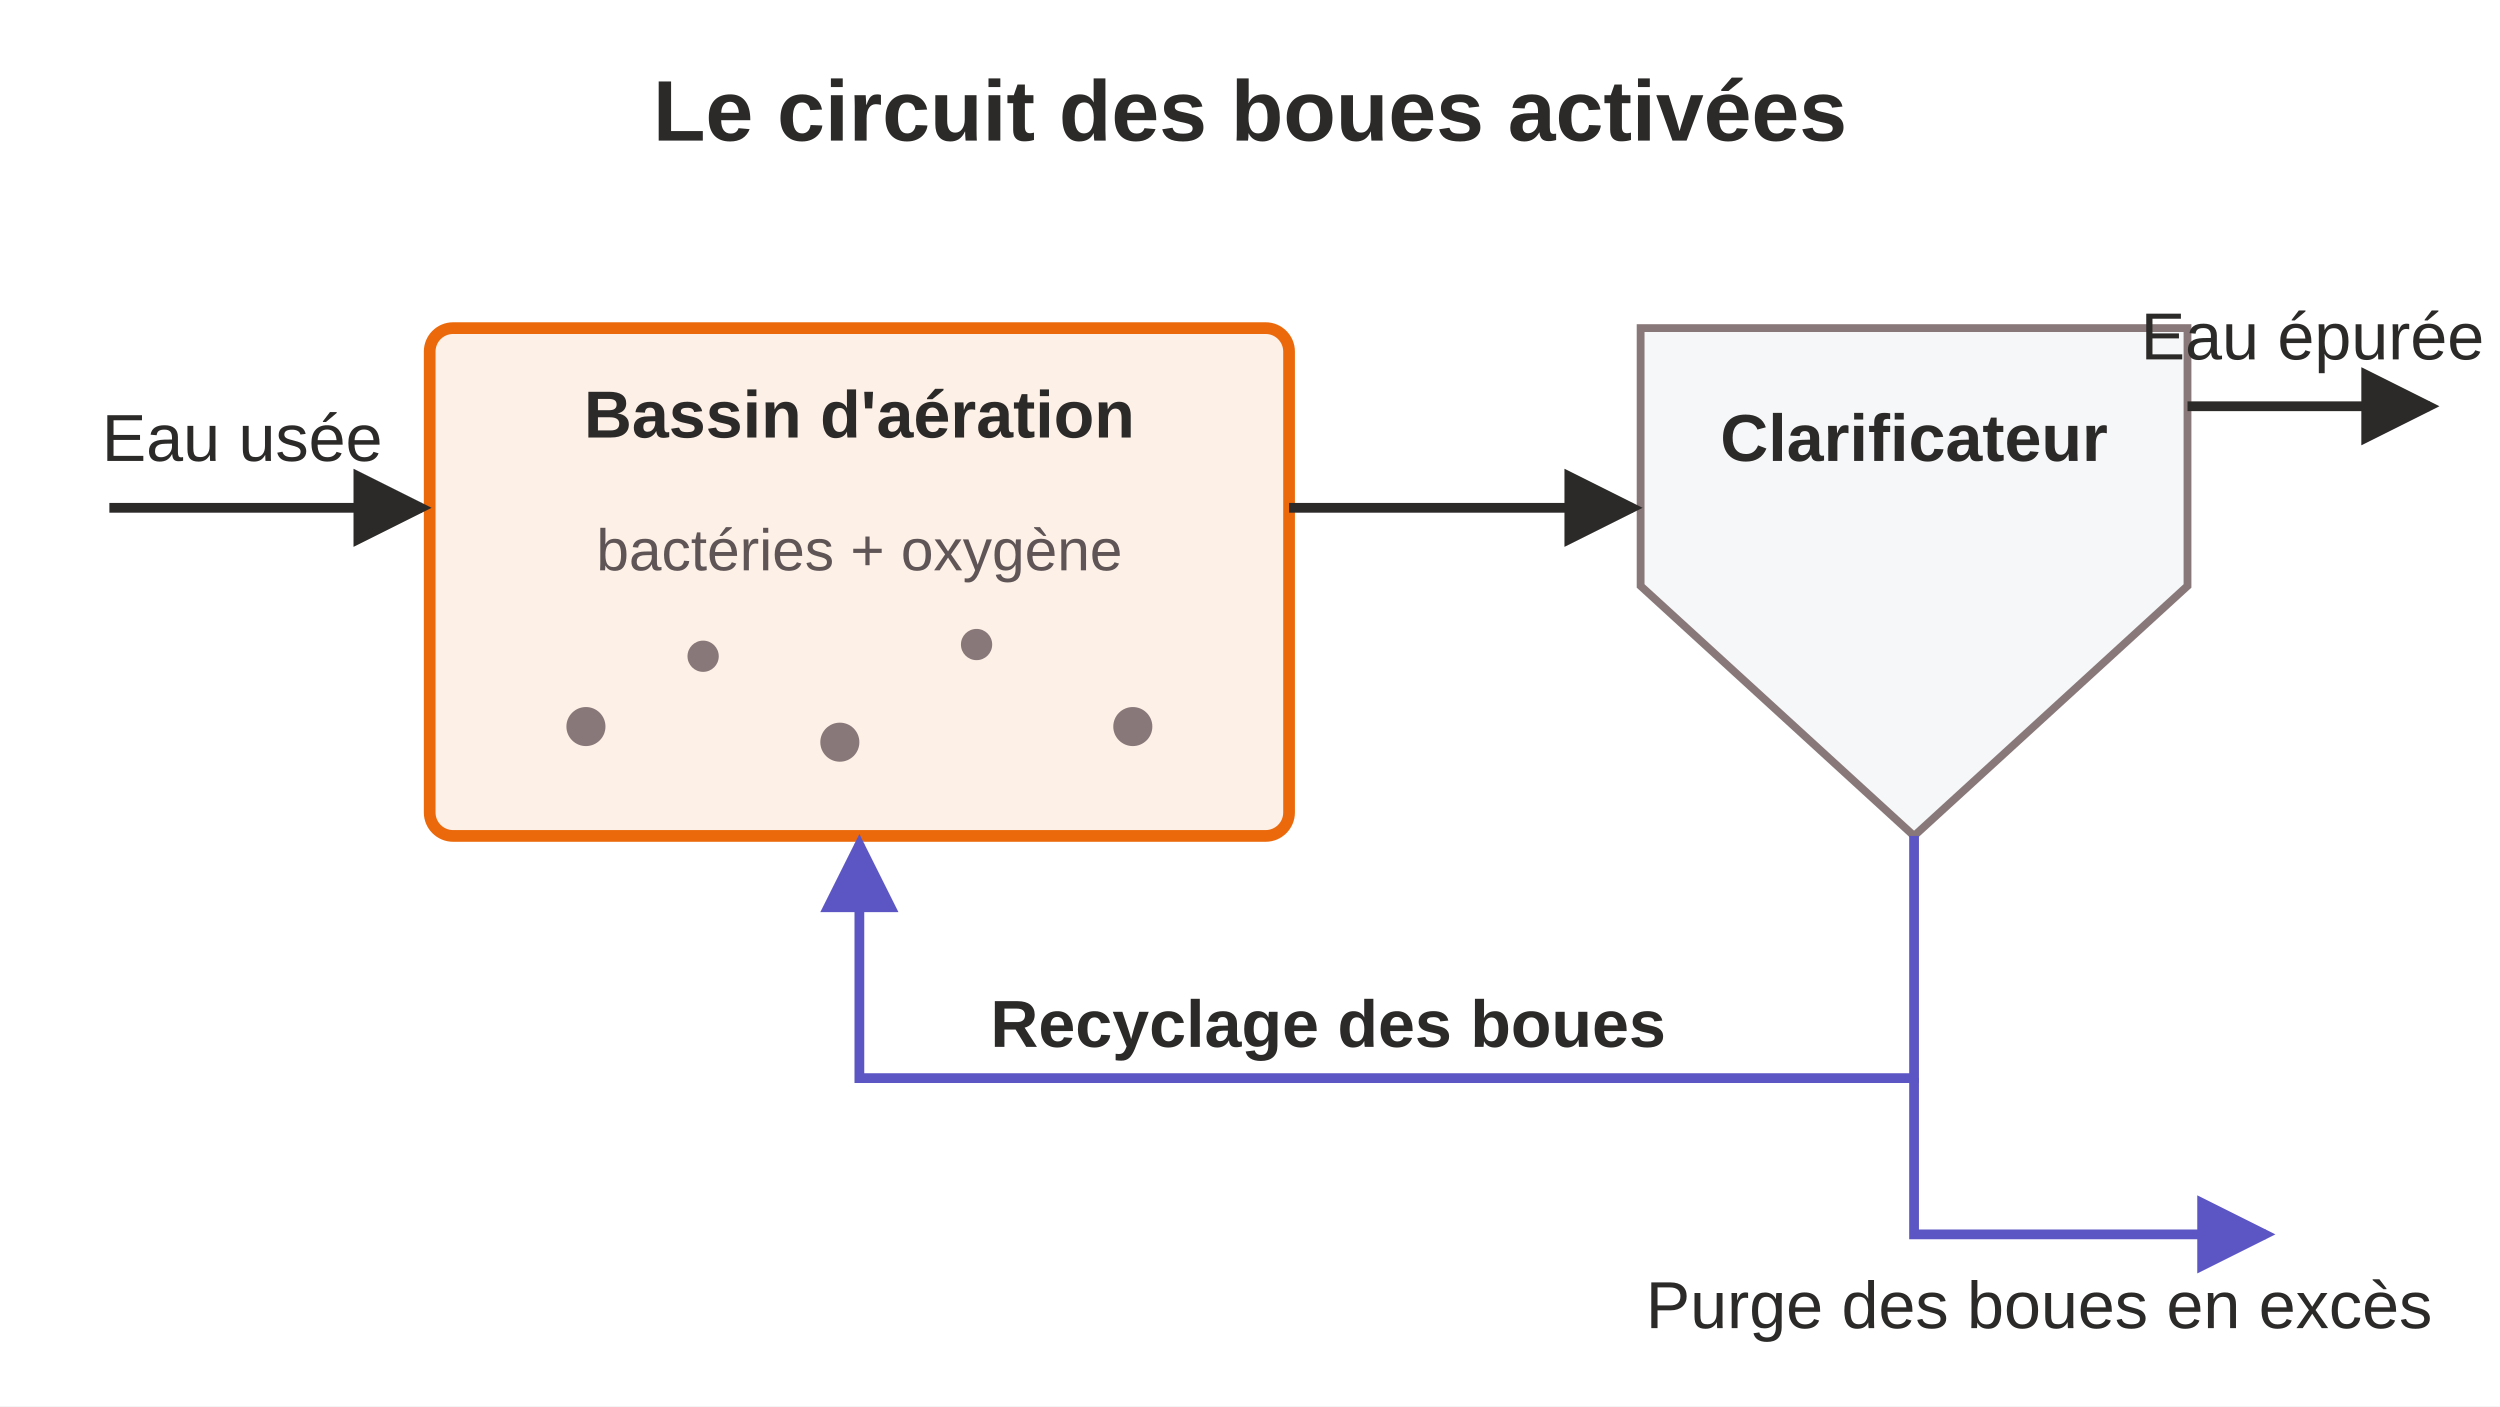
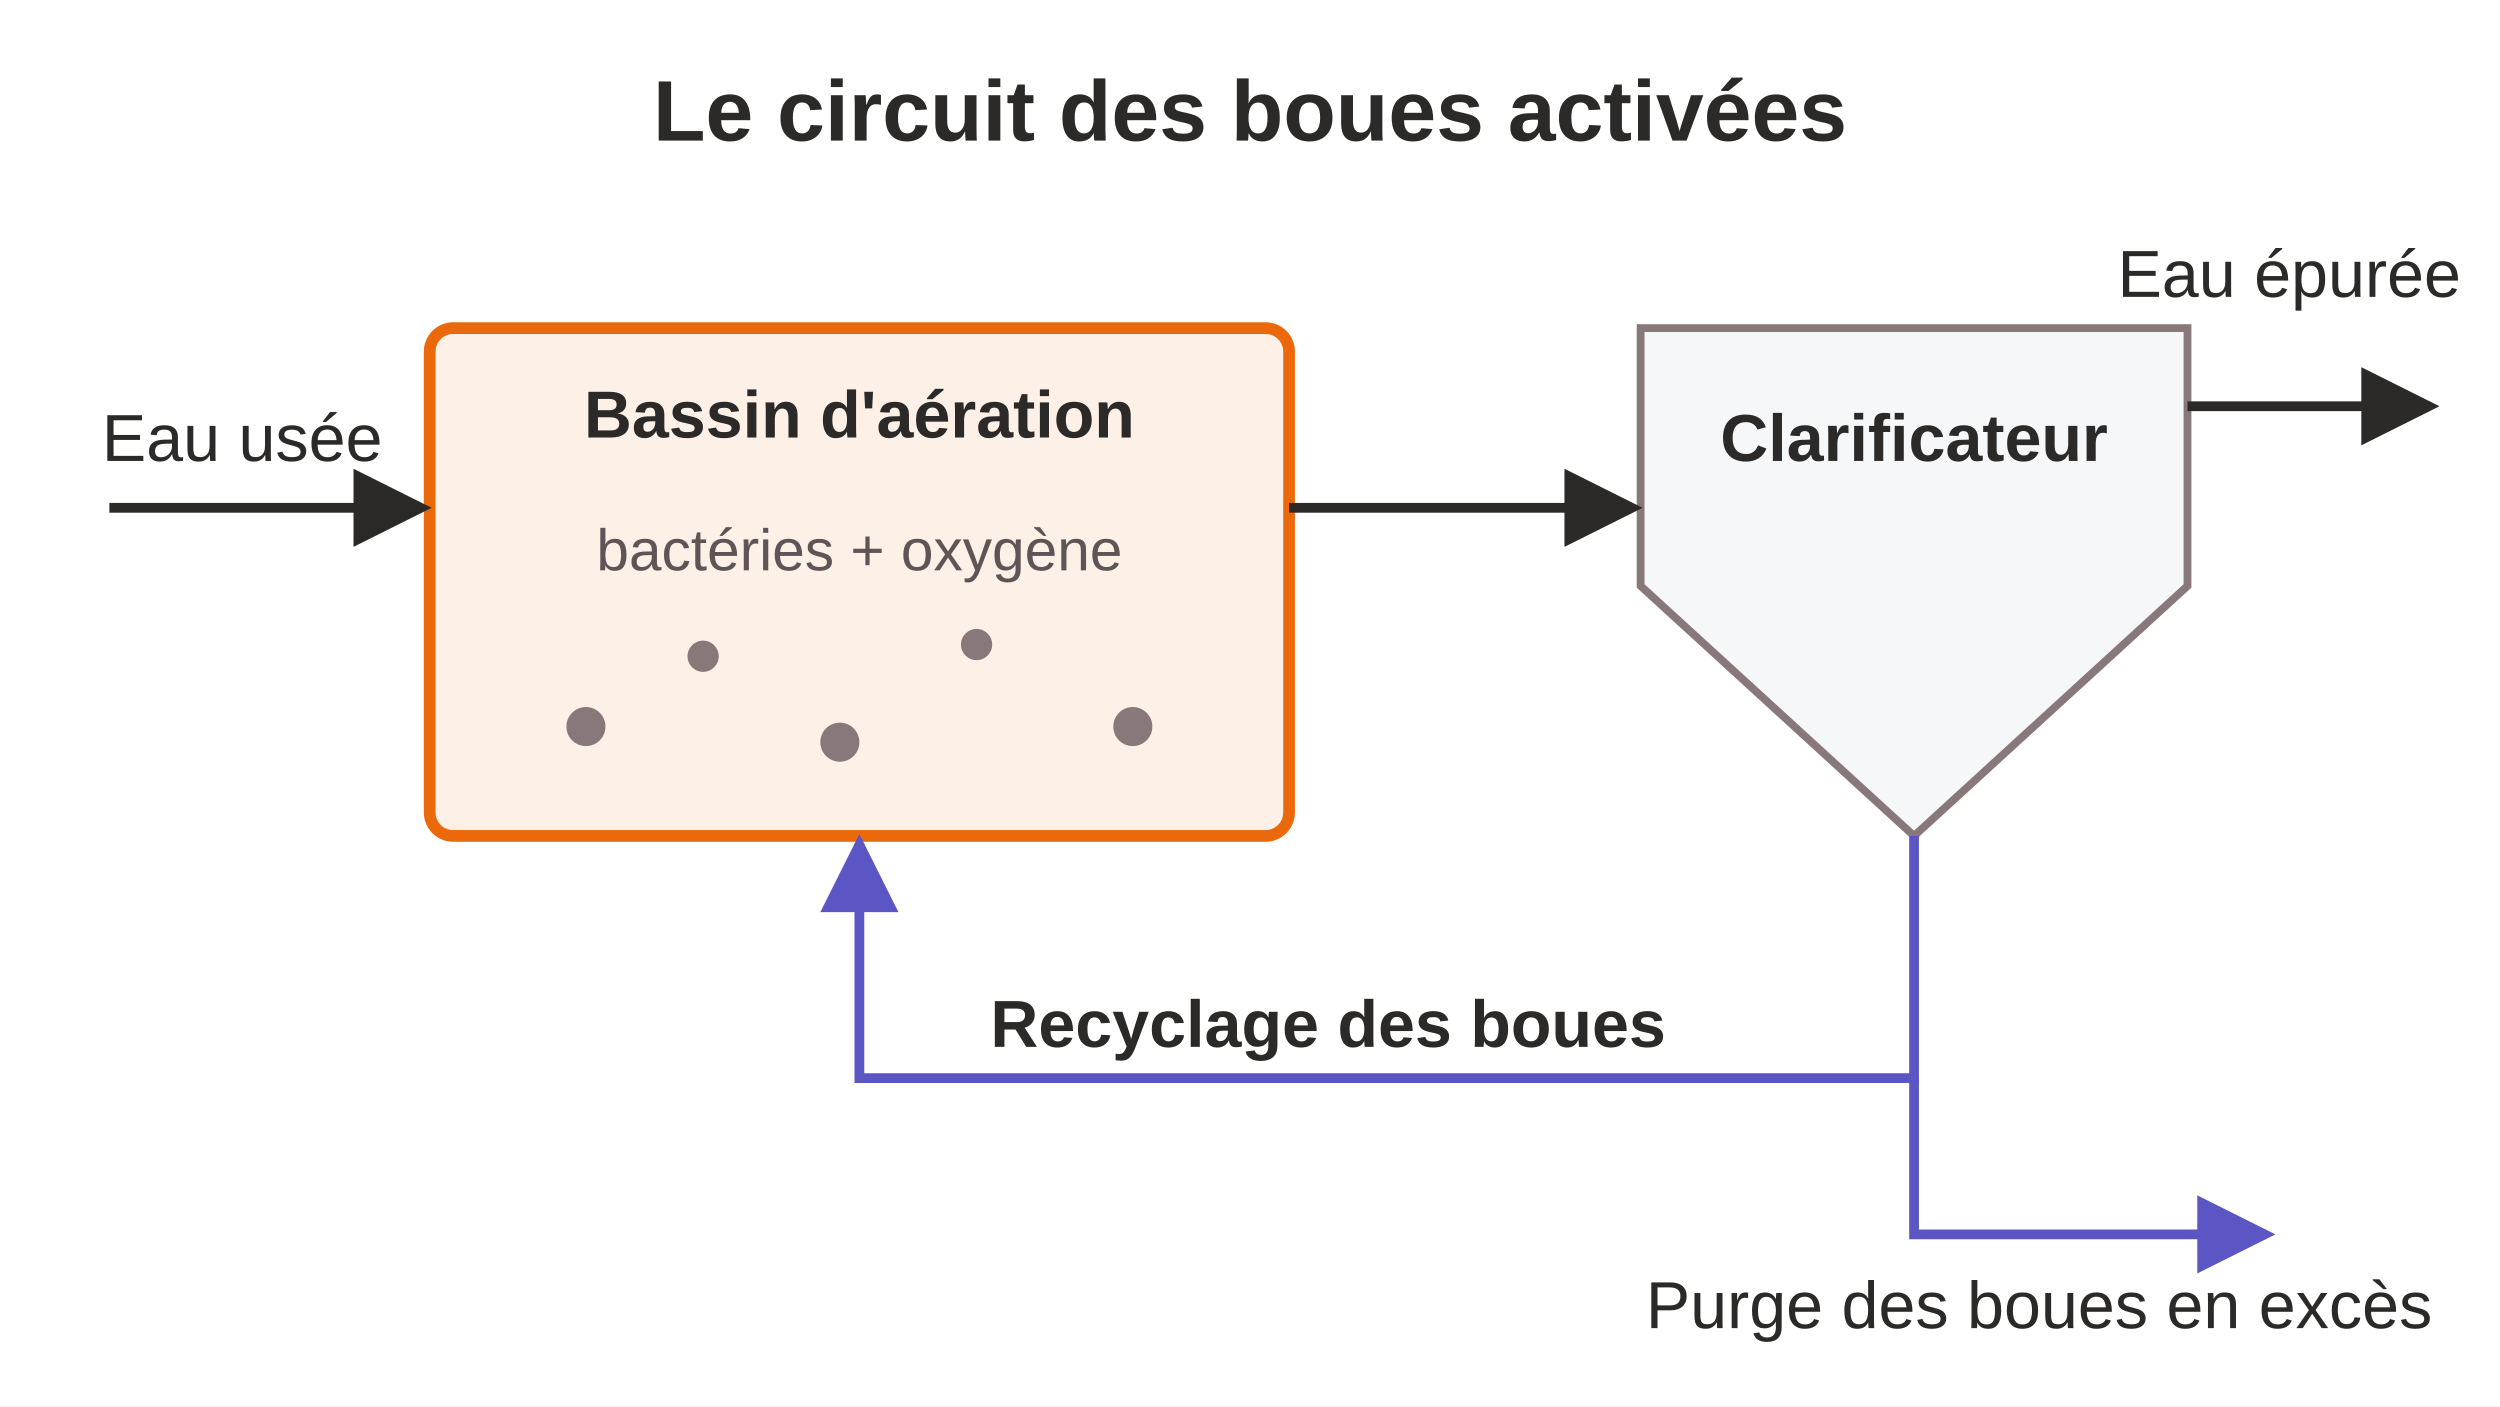
<svg xmlns="http://www.w3.org/2000/svg" viewBox="0 0 640 360" font-family="Arial, Helvetica, sans-serif" font-size="17" fill="#2c2a29" role="img" aria-label="Boues activées : l'eau entre dans le bassin aéré, passe au clarificateur et ressort épurée ; une partie des boues est recyclée vers le bassin, l'excès est purgé">
  <defs>
    <marker id="b" markerWidth="9" markerHeight="9" refX="7" refY="4" orient="auto">
      <path d="M0 0L8 4L0 8z" fill="#2c2a29" />
    </marker>
    <marker id="m" markerWidth="9" markerHeight="9" refX="7" refY="4" orient="auto">
      <path d="M0 0L8 4L0 8z" fill="#5c56c4" />
    </marker>
  </defs>
  <rect width="640" height="360" fill="#fff" />
  <text x="320" y="36" text-anchor="middle" font-size="22" font-weight="700">Le circuit des boues activées</text>
  <rect x="110" y="84" width="220" height="130" rx="6" fill="#fdf0e6" stroke="#eb690b" stroke-width="3" />
  <text x="220" y="112" text-anchor="middle" font-weight="700">Bassin d'aération</text>
  <g fill="#897879">
    <circle cx="150" cy="186" r="5" />
    <circle cx="180" cy="168" r="4" />
    <circle cx="215" cy="190" r="5" />
    <circle cx="250" cy="165" r="4" />
    <circle cx="290" cy="186" r="5" />
  </g>
  <text x="220" y="146" text-anchor="middle" font-size="15" fill="#5f5556">bactéries + oxygène</text>
  <path d="M420 84H560V150L490 214L420 150Z" fill="#f6f7f8" stroke="#897879" stroke-width="2" />
  <text x="490" y="118" text-anchor="middle" font-weight="700">Clarificateur</text>
  <g stroke="#2c2a29" stroke-width="2.5" fill="none" marker-end="url(#b)">
    <path d="M28 130H108" />
    <path d="M330 130H418" />
    <path d="M560 104H622" />
  </g>
  <text x="62" y="118" text-anchor="middle">Eau usée</text>
-   <text x="592" y="92" text-anchor="middle">Eau épurée</text>
+   <text x="630" y="76" text-anchor="end">Eau épurée</text>
  <g stroke="#5c56c4" stroke-width="2.5" fill="none" marker-end="url(#m)">
    <path d="M490 214V276H220V216" />
    <path d="M490 276V316H580" />
  </g>
  <text x="340" y="268" text-anchor="middle" font-weight="700">Recyclage des boues</text>
  <text x="522" y="340" text-anchor="middle">Purge des boues en excès</text>
</svg>
